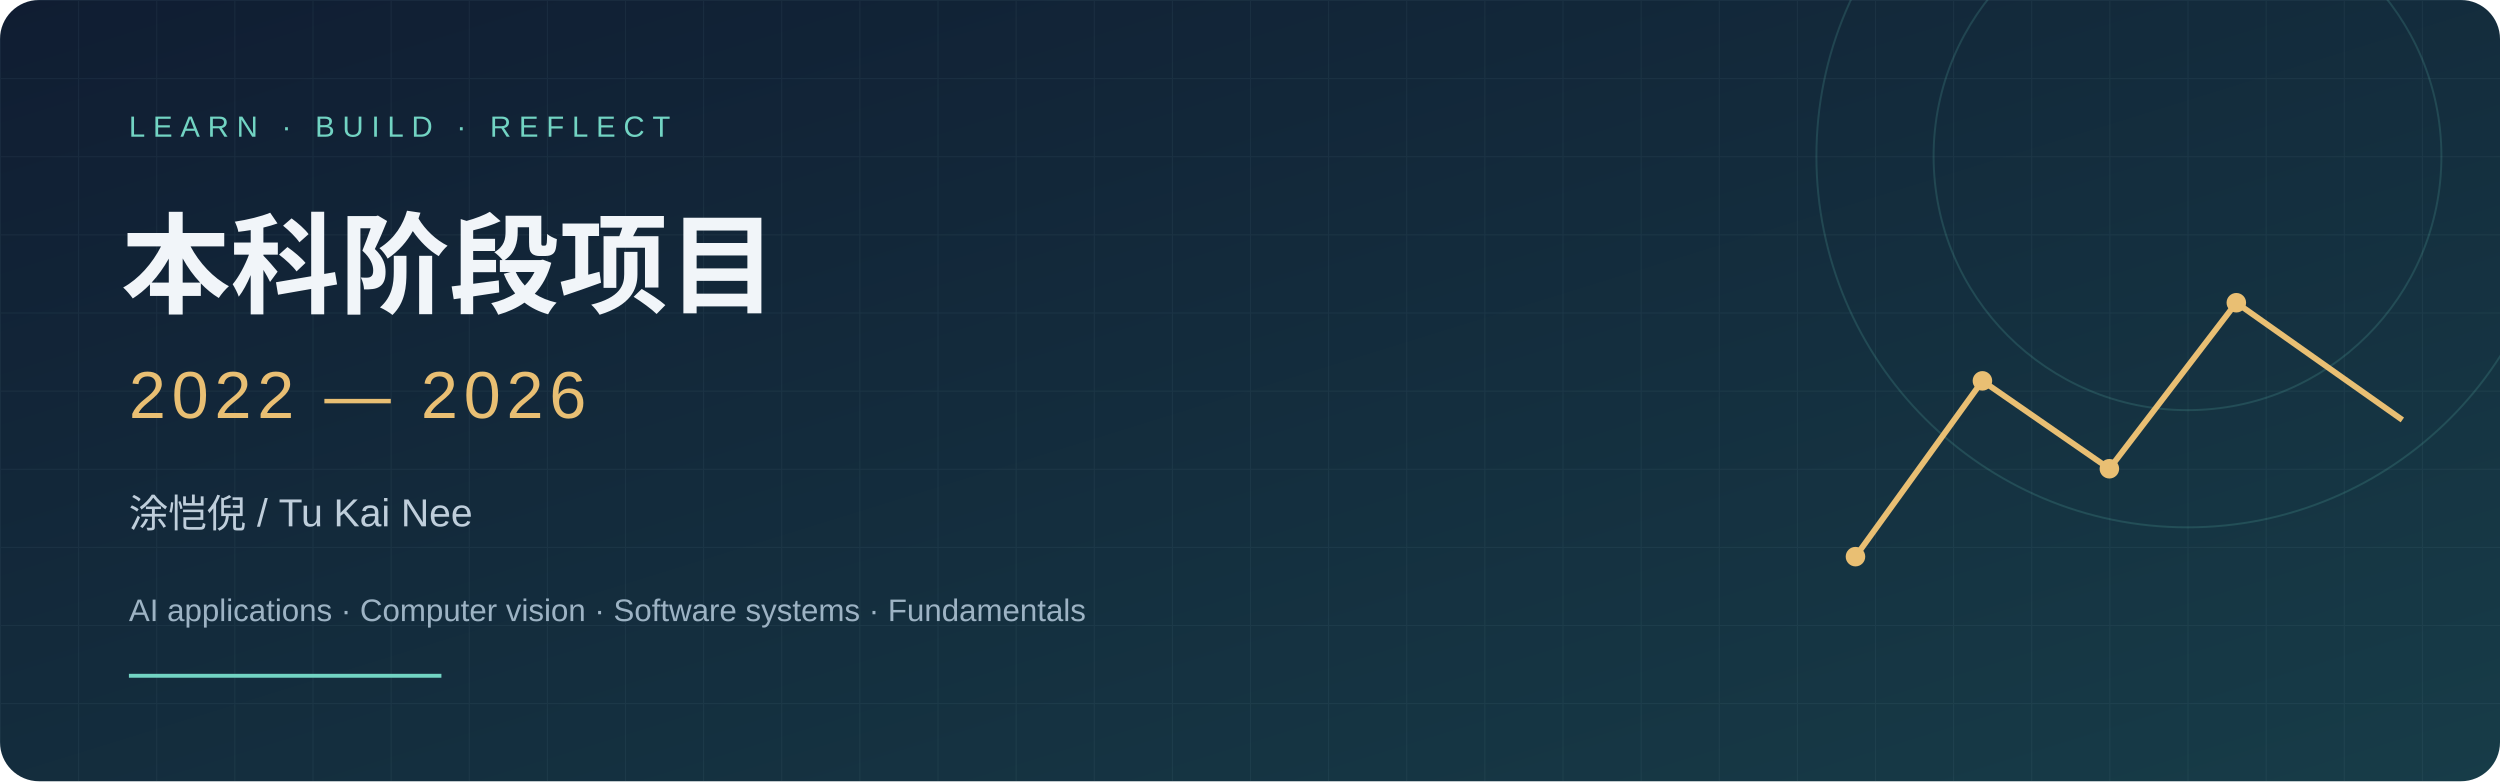
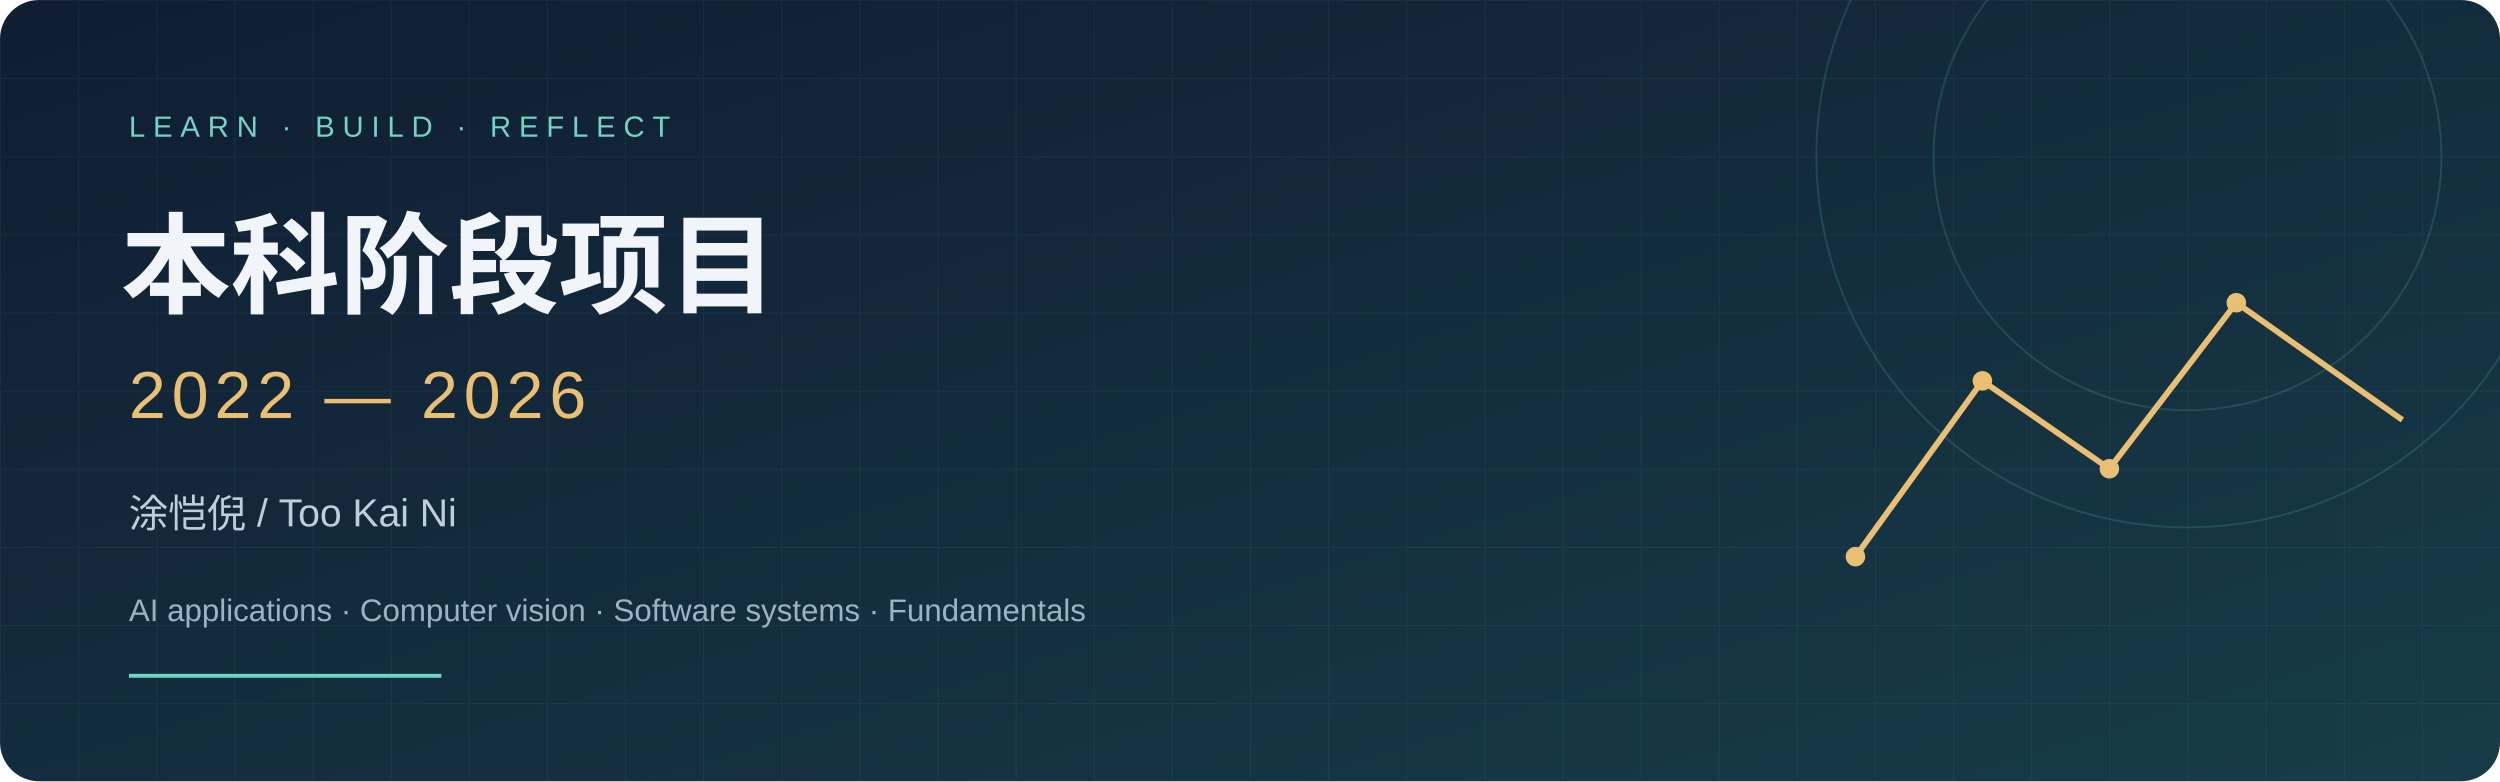
<svg xmlns="http://www.w3.org/2000/svg" width="1280" height="400" viewBox="0 0 1280 400" role="img" aria-label="本科阶段项目 2022—2026，涂恺倪的学习与工程实践档案">
  <defs>
    <linearGradient id="bg" x2="1" y2="1">
      <stop stop-color="#101d32" />
      <stop offset="1" stop-color="#173c48" />
    </linearGradient>
    <pattern id="grid" width="40" height="40" patternUnits="userSpaceOnUse">
      <path d="M40 0H0V40" fill="none" stroke="#88b5c2" stroke-opacity=".07" />
    </pattern>
  </defs>
  <rect width="1280" height="400" rx="20" fill="url(#bg)" />
  <rect width="1280" height="400" rx="20" fill="url(#grid)" />
  <circle cx="1120" cy="80" r="190" fill="none" stroke="#6dd5c2" stroke-opacity=".16" />
  <circle cx="1120" cy="80" r="130" fill="none" stroke="#6dd5c2" stroke-opacity=".16" />
  <path d="M950 285l65-90 65 45 65-85 85 60" fill="none" stroke="#e9bf73" stroke-width="3" />
  <g fill="#e9bf73">
    <circle cx="950" cy="285" r="5" />
    <circle cx="1015" cy="195" r="5" />
    <circle cx="1080" cy="240" r="5" />
    <circle cx="1145" cy="155" r="5" />
  </g>
  <g font-family="Segoe UI,Microsoft YaHei,Arial,sans-serif">
    <text x="66" y="70" font-size="15" letter-spacing="4" fill="#72d4c3">LEARN · BUILD · REFLECT</text>
    <text x="62" y="156" font-size="56" font-weight="700" fill="#f1f5f9">本科阶段项目</text>
    <text x="66" y="214" font-size="34" fill="#e9bf73" letter-spacing="3">2022 — 2026</text>
-     <text x="66" y="270" font-size="20" fill="#bfcedb">涂恺倪 / Tu Kai Nee</text>
+     <text x="66" y="270" font-size="20" fill="#bfcedb">涂恺倪 / Too Kai Ni</text>
    <text x="66" y="318" font-size="16" fill="#9db3c4">AI applications · Computer vision · Software systems · Fundamentals</text>
    <rect x="66" y="345" width="160" height="2" fill="#72d4c3" />
  </g>
</svg>
